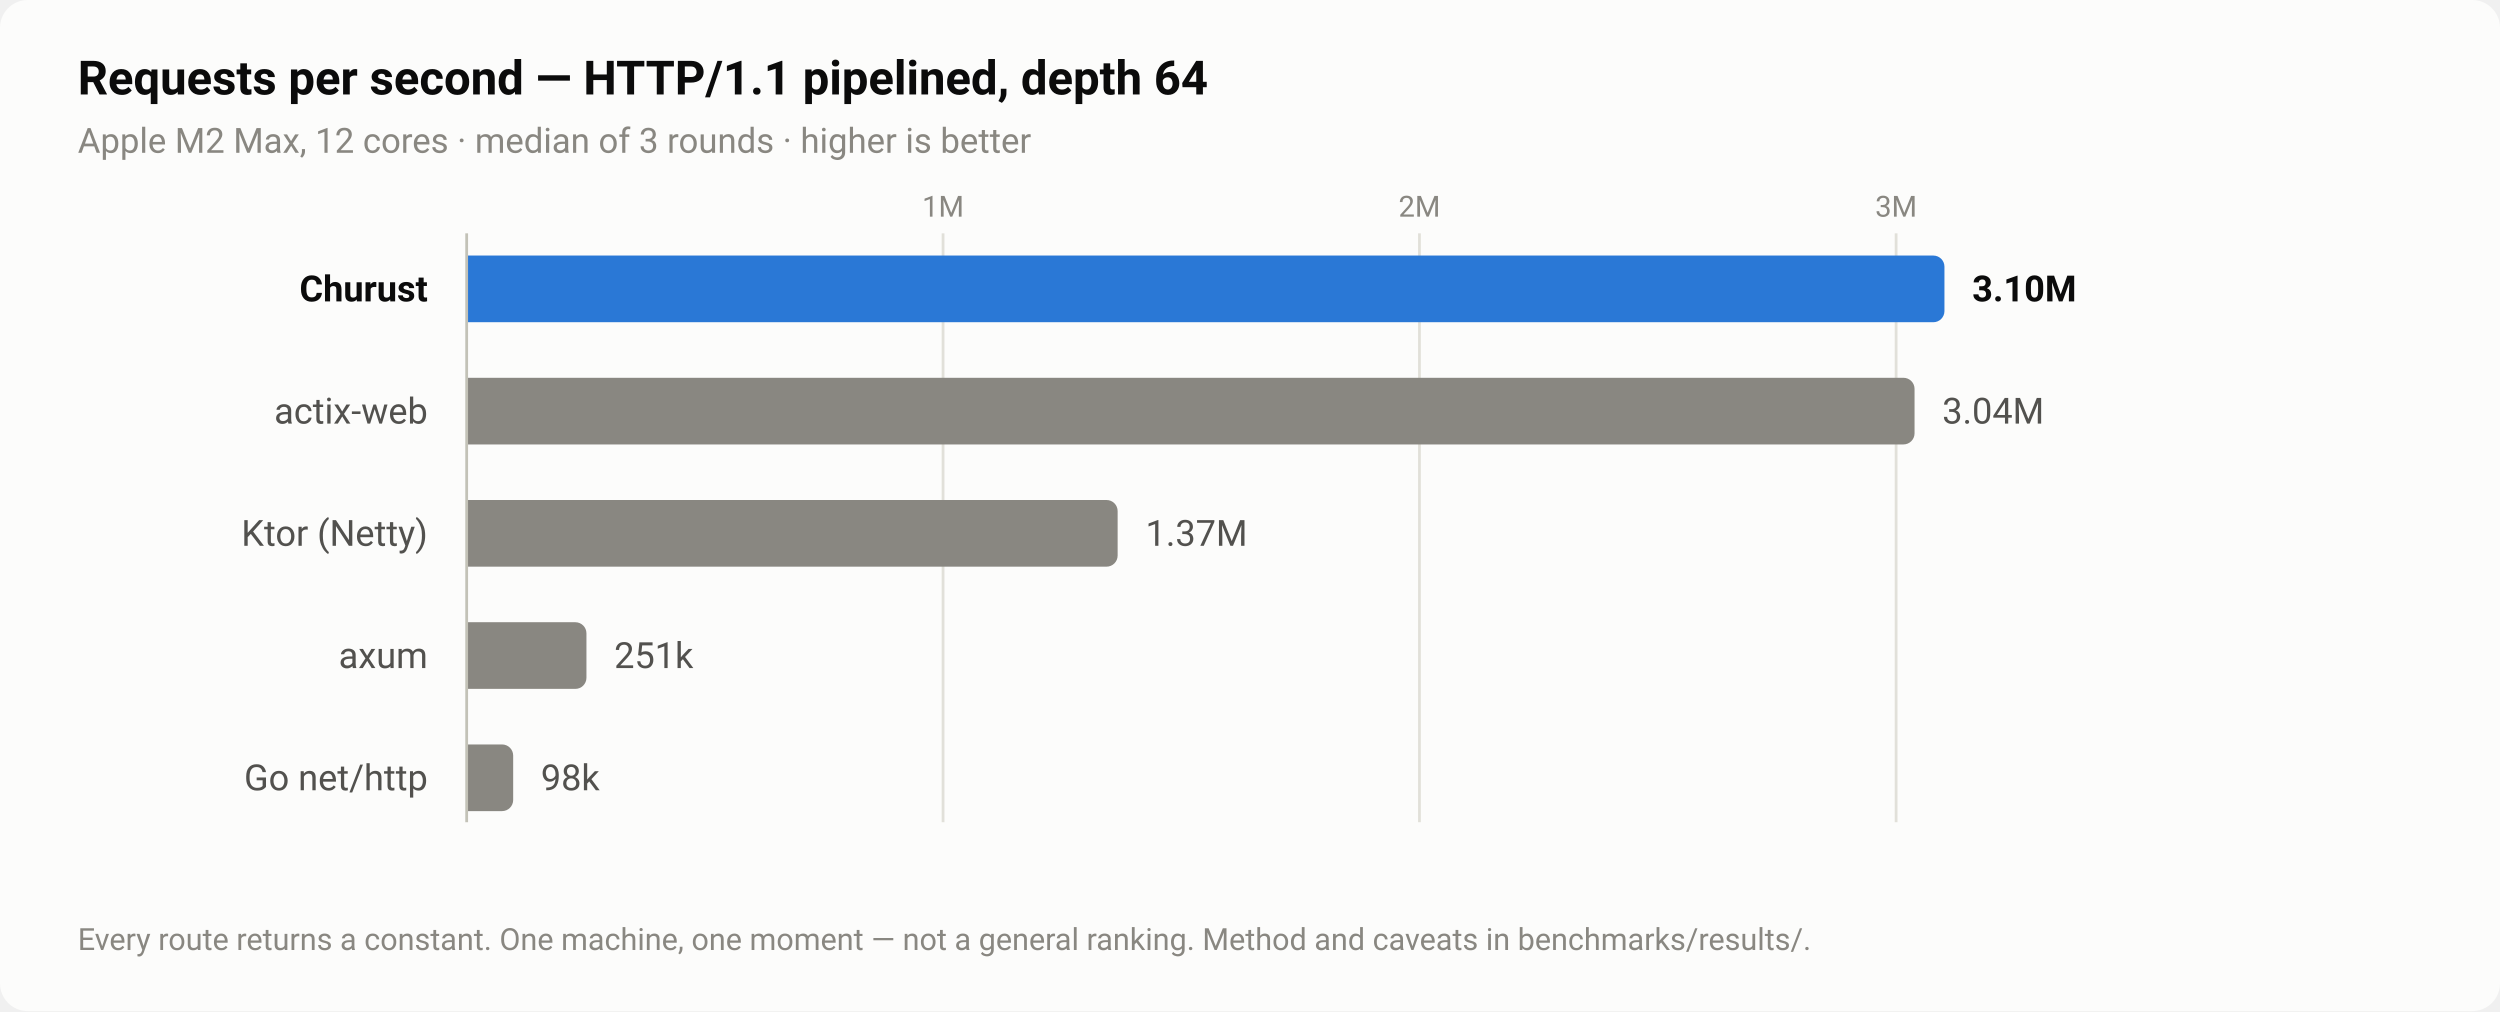
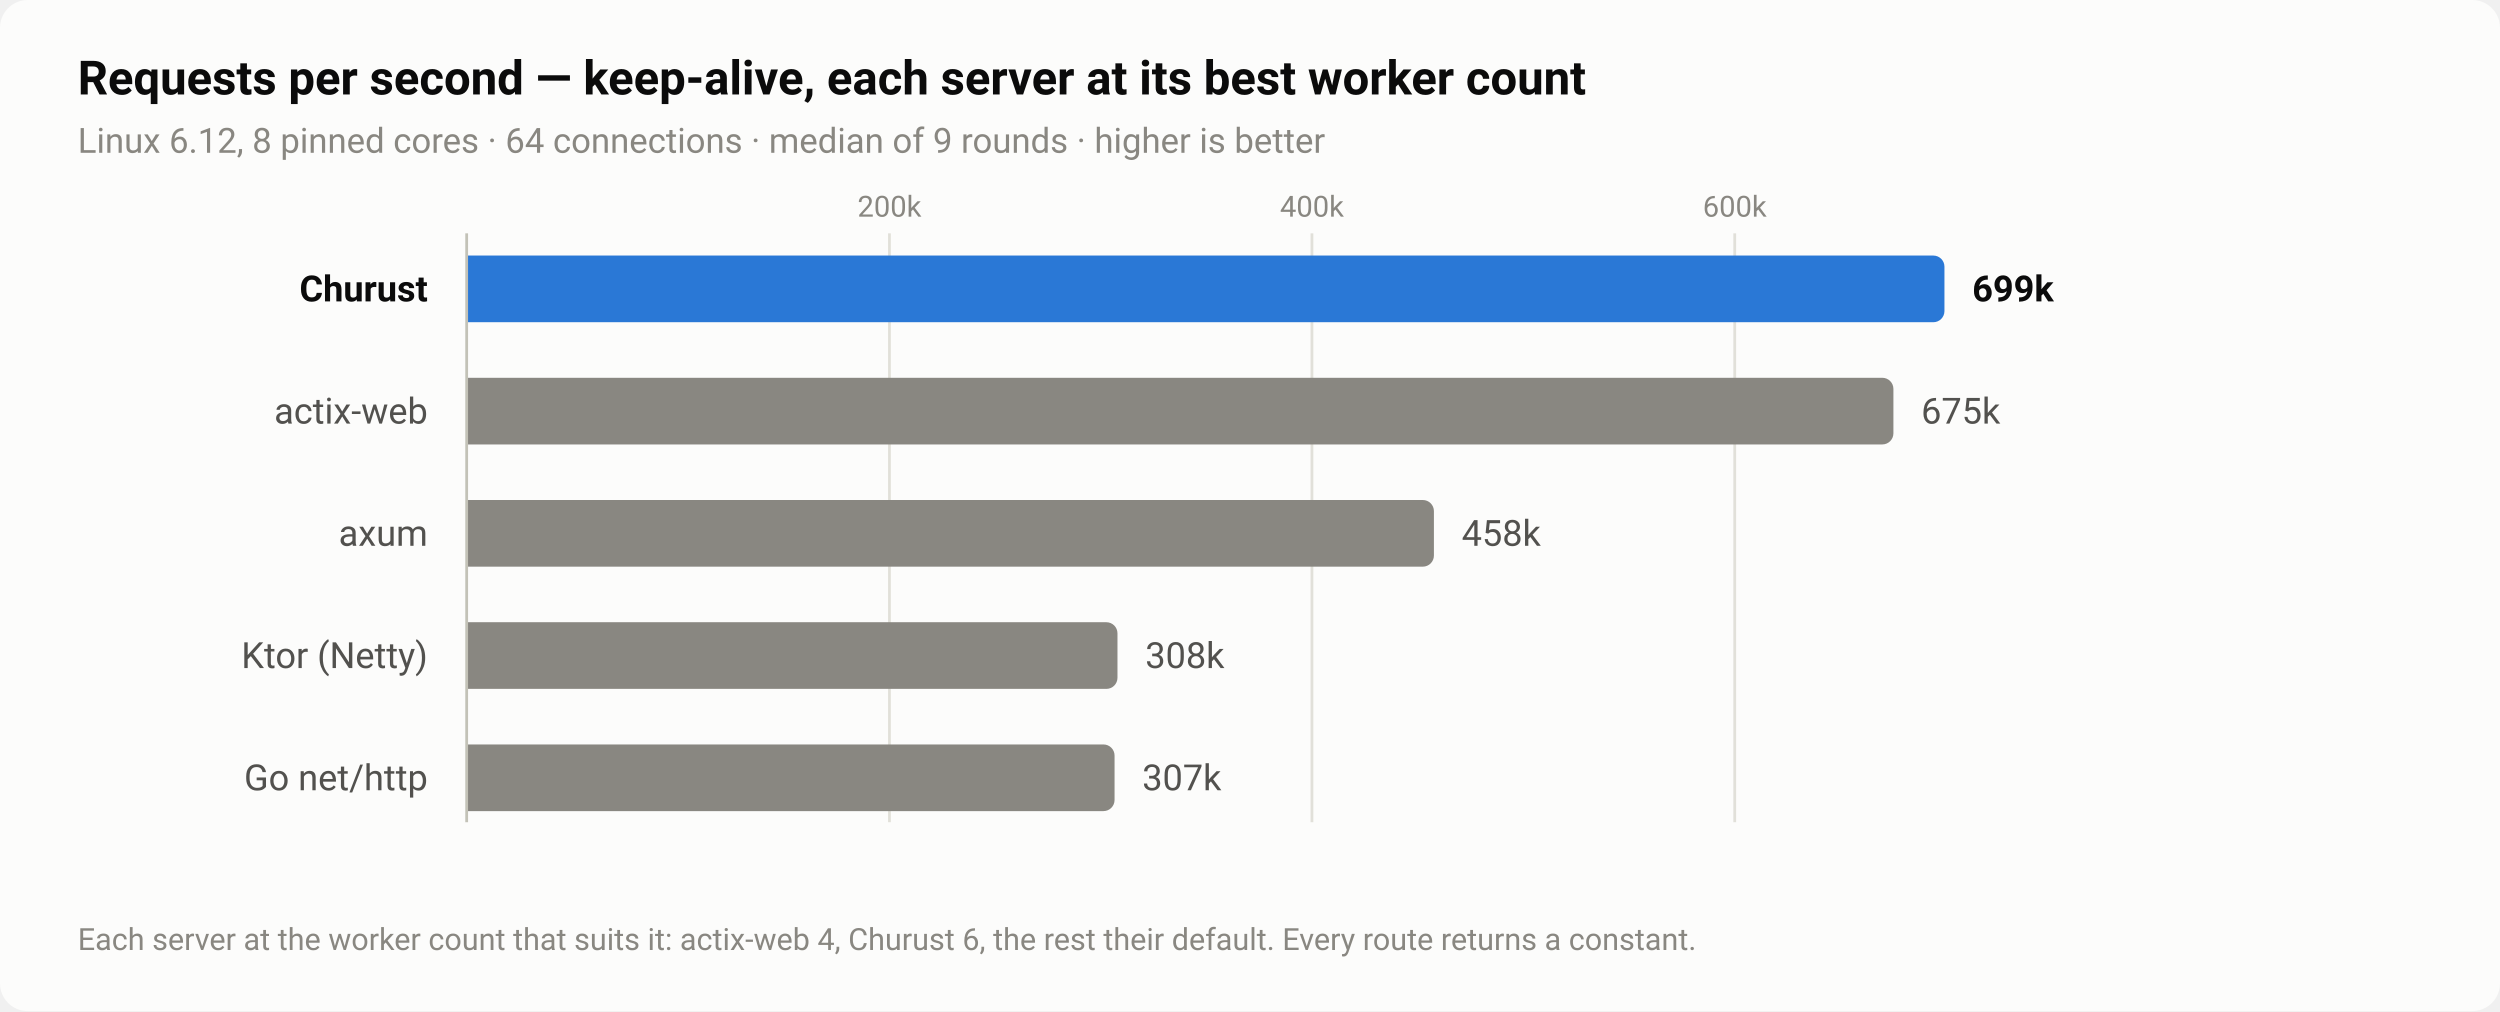
<svg xmlns="http://www.w3.org/2000/svg" viewBox="0 0 900 364" width="900" height="364" role="img" aria-labelledby="tp-t tp-d">
  <style>
text{font-family:system-ui,-apple-system,"Segoe UI",Roboto,sans-serif;}
.s{fill:#fcfcfb}.ink{fill:#0b0b0b}.ink2{fill:#52514e}.mut{fill:#898781}.acc{fill:#2a78d6}.peer{fill:#898781}.s2{fill:#eb6834}.grid{stroke:#e1e0d9}.axis{stroke:#c3c2b7}.acc-s{stroke:#2a78d6}.s2-s{stroke:#eb6834}.ring{stroke:#fcfcfb}
@media (prefers-color-scheme:dark){.s{fill:#1a1a19}.ink{fill:#ffffff}.ink2{fill:#c3c2b7}.mut{fill:#898781}.acc{fill:#3987e5}.peer{fill:#898781}.s2{fill:#d95926}.grid{stroke:#2c2c2a}.axis{stroke:#383835}.acc-s{stroke:#3987e5}.s2-s{stroke:#d95926}.ring{stroke:#1a1a19}}
</style>
  <rect class="s" width="900" height="364" rx="10" />
-   <text class="ink" x="28" y="34" font-size="17" font-weight="600">Requests per second — HTTP/1.1 pipelined, depth 64</text>
-   <text class="mut" x="28" y="55" font-size="12.5">Apple M2 Max, 12 cores · median of 3 rounds · higher is better</text>
-   <line class="grid" x1="339.5" y1="84" x2="339.5" y2="296" stroke-width="1" />
-   <text class="mut" x="339.5" y="78" font-size="10.5" text-anchor="middle">1M</text>
-   <line class="grid" x1="511.0" y1="84" x2="511.0" y2="296" stroke-width="1" />
-   <text class="mut" x="511.0" y="78" font-size="10.5" text-anchor="middle">2M</text>
-   <line class="grid" x1="682.6" y1="84" x2="682.6" y2="296" stroke-width="1" />
-   <text class="mut" x="682.6" y="78" font-size="10.5" text-anchor="middle">3M</text>
+   <text class="ink" x="28" y="34" font-size="17" font-weight="600">Requests per second — keep-alive, each server at its best worker count</text>
+   <text class="mut" x="28" y="55" font-size="12.5">Linux 6.12, 8 pinned cores · 64 connections · median of 9 rounds · higher is better</text>
+   <line class="grid" x1="320.2" y1="84" x2="320.2" y2="296" stroke-width="1" />
+   <text class="mut" x="320.2" y="78" font-size="10.5" text-anchor="middle">200k</text>
+   <line class="grid" x1="472.3" y1="84" x2="472.3" y2="296" stroke-width="1" />
+   <text class="mut" x="472.3" y="78" font-size="10.5" text-anchor="middle">400k</text>
+   <line class="grid" x1="624.5" y1="84" x2="624.5" y2="296" stroke-width="1" />
+   <text class="mut" x="624.5" y="78" font-size="10.5" text-anchor="middle">600k</text>
  <text class="ink" x="154" y="108.5" font-size="13" font-weight="600" text-anchor="end">Churust</text>
  <path class="acc" d="M168,92 H696.0 A4,4 0 0 1 700.0,96 V112 A4,4 0 0 1 696.0,116 H168 Z" />
-   <text class="ink" x="710.0" y="108.5" font-size="13" font-weight="600">3.10M</text>
+   <text class="ink" x="710.0" y="108.5" font-size="13" font-weight="600">699k</text>
  <text class="ink2" x="154" y="152.5" font-size="13" font-weight="400" text-anchor="end">actix-web</text>
-   <path class="peer" d="M168,136 H685.239 A4,4 0 0 1 689.239,140 V156 A4,4 0 0 1 685.239,160 H168 Z" />
-   <text class="ink2" x="699.2" y="152.5" font-size="13" font-weight="400">3.04M</text>
-   <text class="ink2" x="154" y="196.5" font-size="13" font-weight="400" text-anchor="end">Ktor (Netty)</text>
-   <path class="peer" d="M168,180 H398.35 A4,4 0 0 1 402.35,184 V200 A4,4 0 0 1 398.35,204 H168 Z" />
-   <text class="ink2" x="412.4" y="196.5" font-size="13" font-weight="400">1.37M</text>
-   <text class="ink2" x="154" y="240.5" font-size="13" font-weight="400" text-anchor="end">axum</text>
-   <path class="peer" d="M168,224 H207.121 A4,4 0 0 1 211.121,228 V244 A4,4 0 0 1 207.121,248 H168 Z" />
-   <text class="ink2" x="221.1" y="240.5" font-size="13" font-weight="400">251k</text>
+   <path class="peer" d="M168,136 H677.627 A4,4 0 0 1 681.627,140 V156 A4,4 0 0 1 677.627,160 H168 Z" />
+   <text class="ink2" x="691.6" y="152.5" font-size="13" font-weight="400">675k</text>
+   <text class="ink2" x="154" y="196.5" font-size="13" font-weight="400" text-anchor="end">axum</text>
+   <path class="peer" d="M168,180 H512.21 A4,4 0 0 1 516.21,184 V200 A4,4 0 0 1 512.21,204 H168 Z" />
+   <text class="ink2" x="526.2" y="196.5" font-size="13" font-weight="400">458k</text>
+   <text class="ink2" x="154" y="240.5" font-size="13" font-weight="400" text-anchor="end">Ktor (Netty)</text>
+   <path class="peer" d="M168,224 H398.29 A4,4 0 0 1 402.29,228 V244 A4,4 0 0 1 398.29,248 H168 Z" />
+   <text class="ink2" x="412.3" y="240.5" font-size="13" font-weight="400">308k</text>
  <text class="ink2" x="154" y="284.5" font-size="13" font-weight="400" text-anchor="end">Go net/http</text>
-   <path class="peer" d="M168,268 H180.743 A4,4 0 0 1 184.743,272 V288 A4,4 0 0 1 180.743,292 H168 Z" />
-   <text class="ink2" x="194.7" y="284.5" font-size="13" font-weight="400">98k</text>
+   <path class="peer" d="M168,268 H397.242 A4,4 0 0 1 401.242,272 V288 A4,4 0 0 1 397.242,292 H168 Z" />
+   <text class="ink2" x="411.2" y="284.5" font-size="13" font-weight="400">307k</text>
  <line class="axis" x1="168" y1="84" x2="168" y2="296" stroke-width="1" />
-   <text class="mut" x="28" y="342" font-size="11">Every route returns a constant. One machine, one moment — not a general ranking. Method and caveats in benchmarks/results/.</text>
+   <text class="mut" x="28" y="342" font-size="11">Each server at the worker count that suits it: actix-web 4, Churust 6, the rest their default. Every route returns a constant.</text>
</svg>
